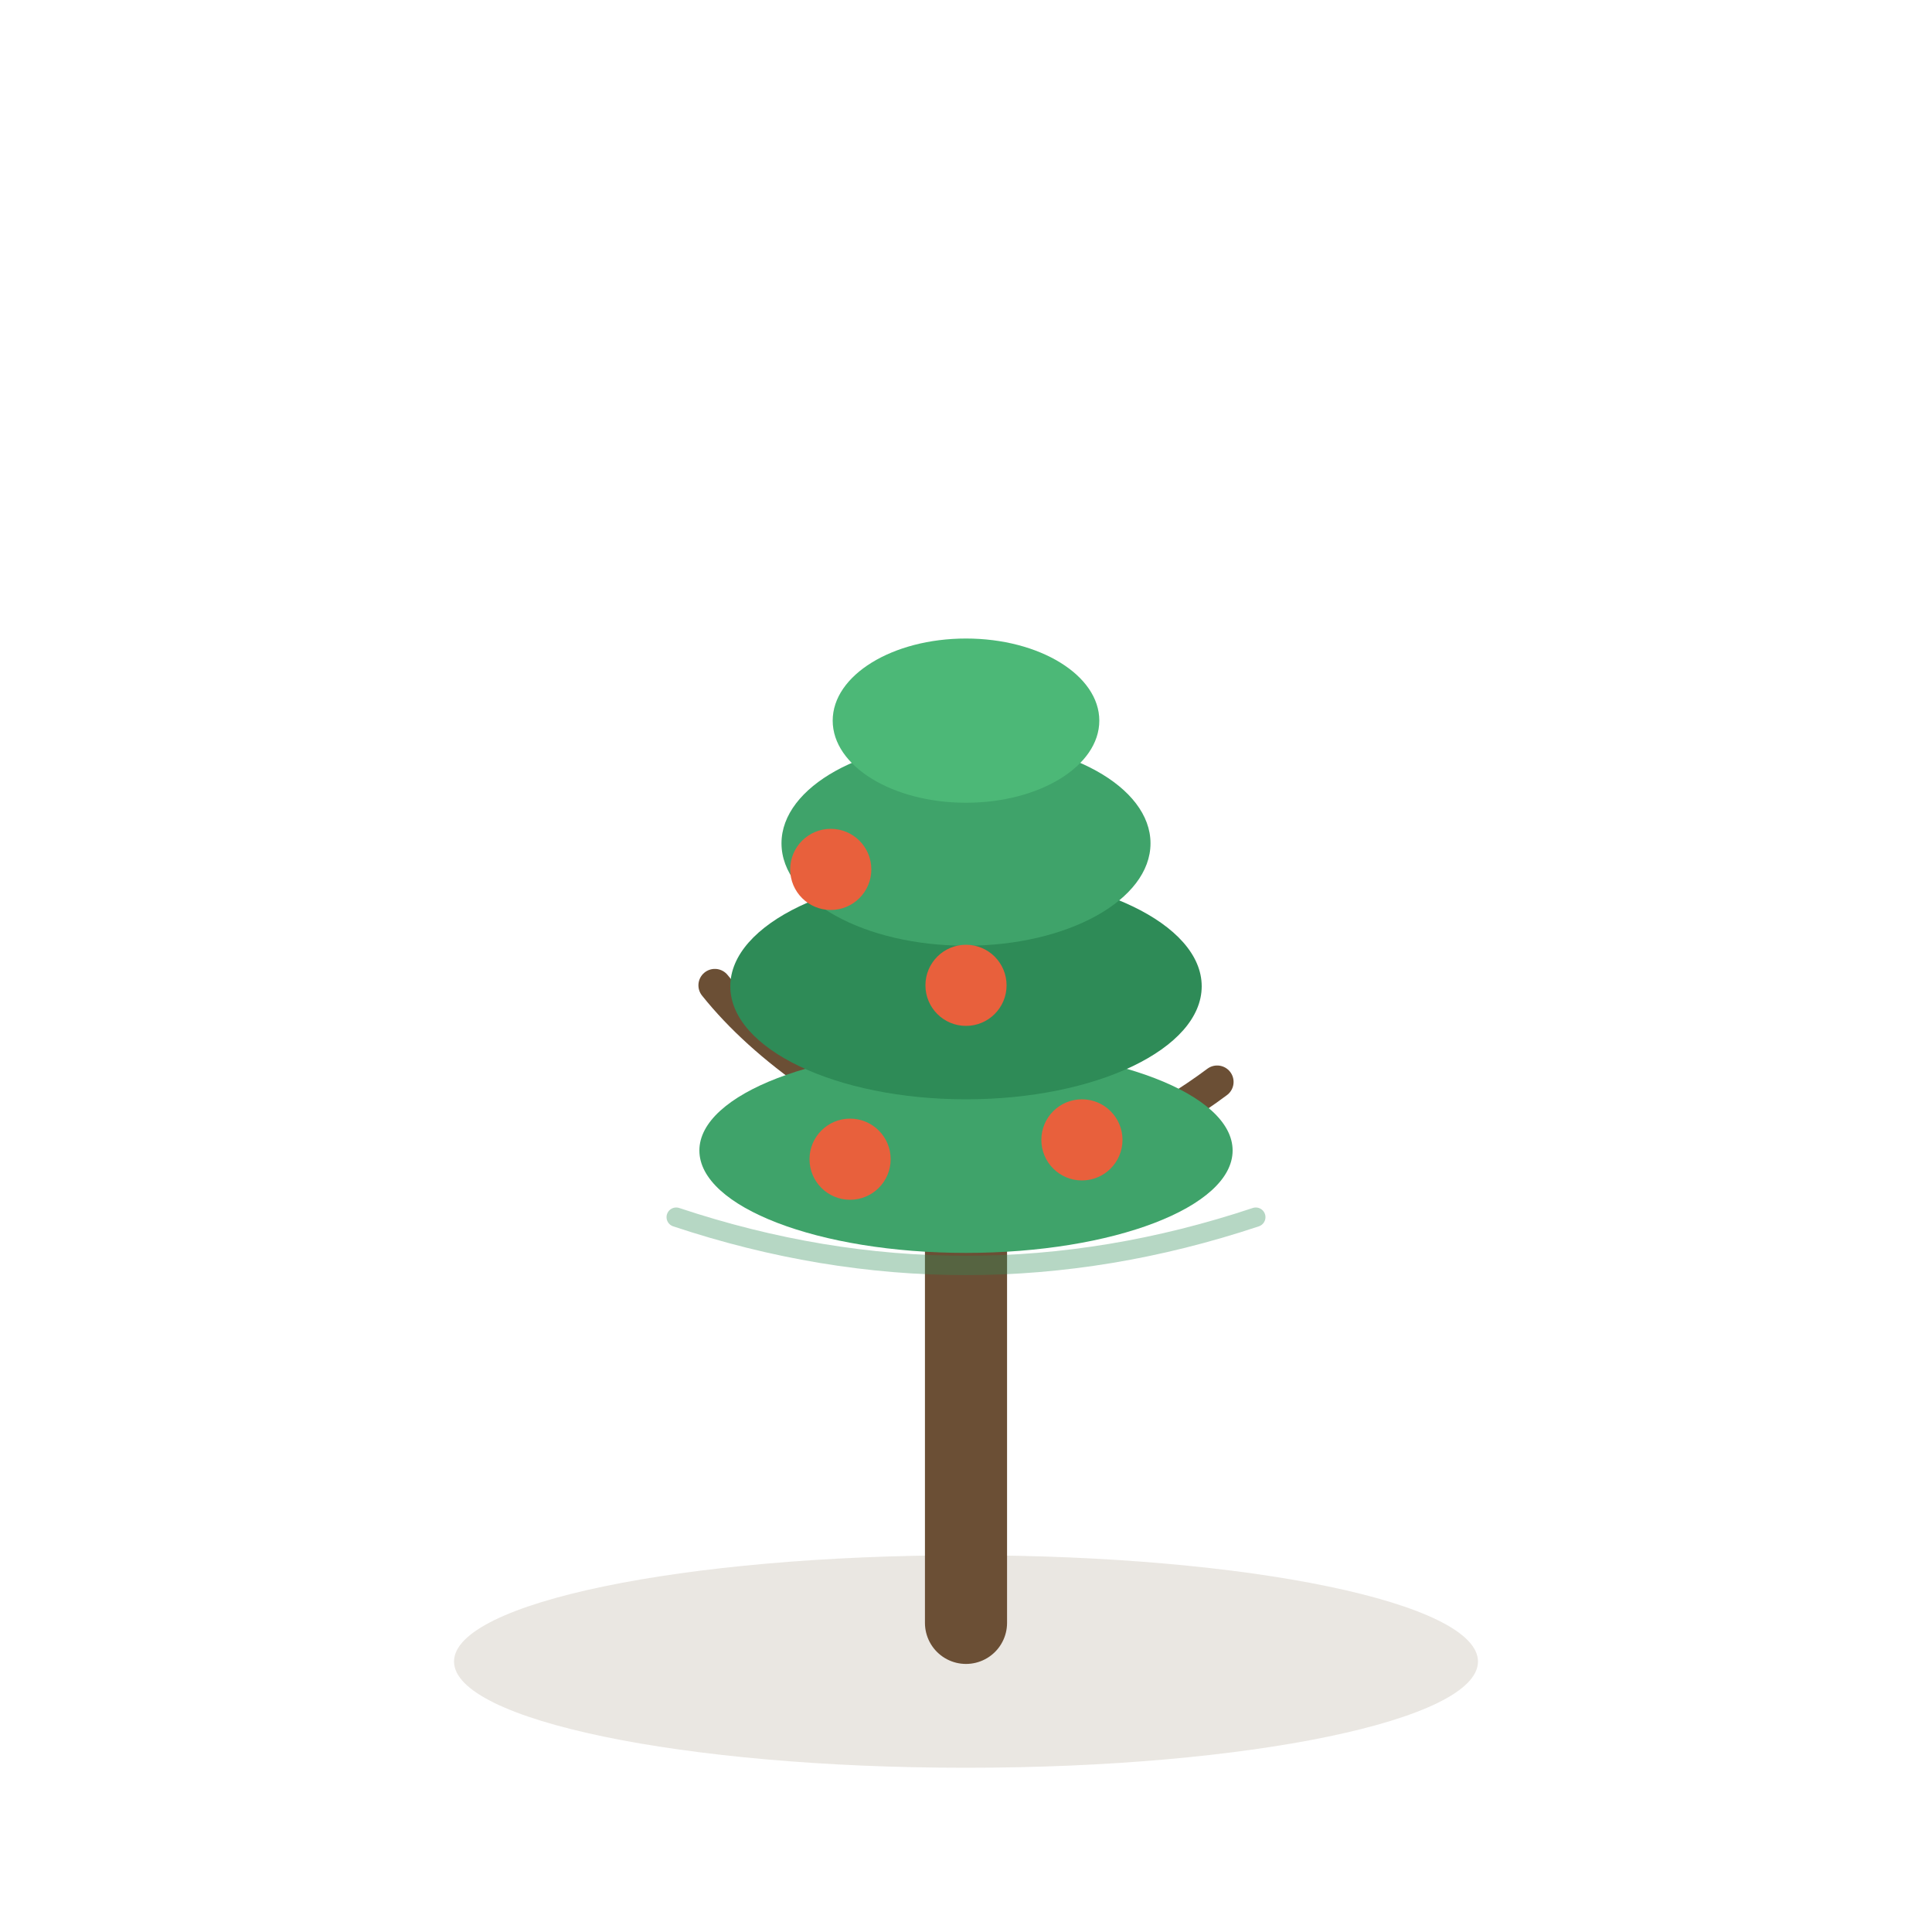
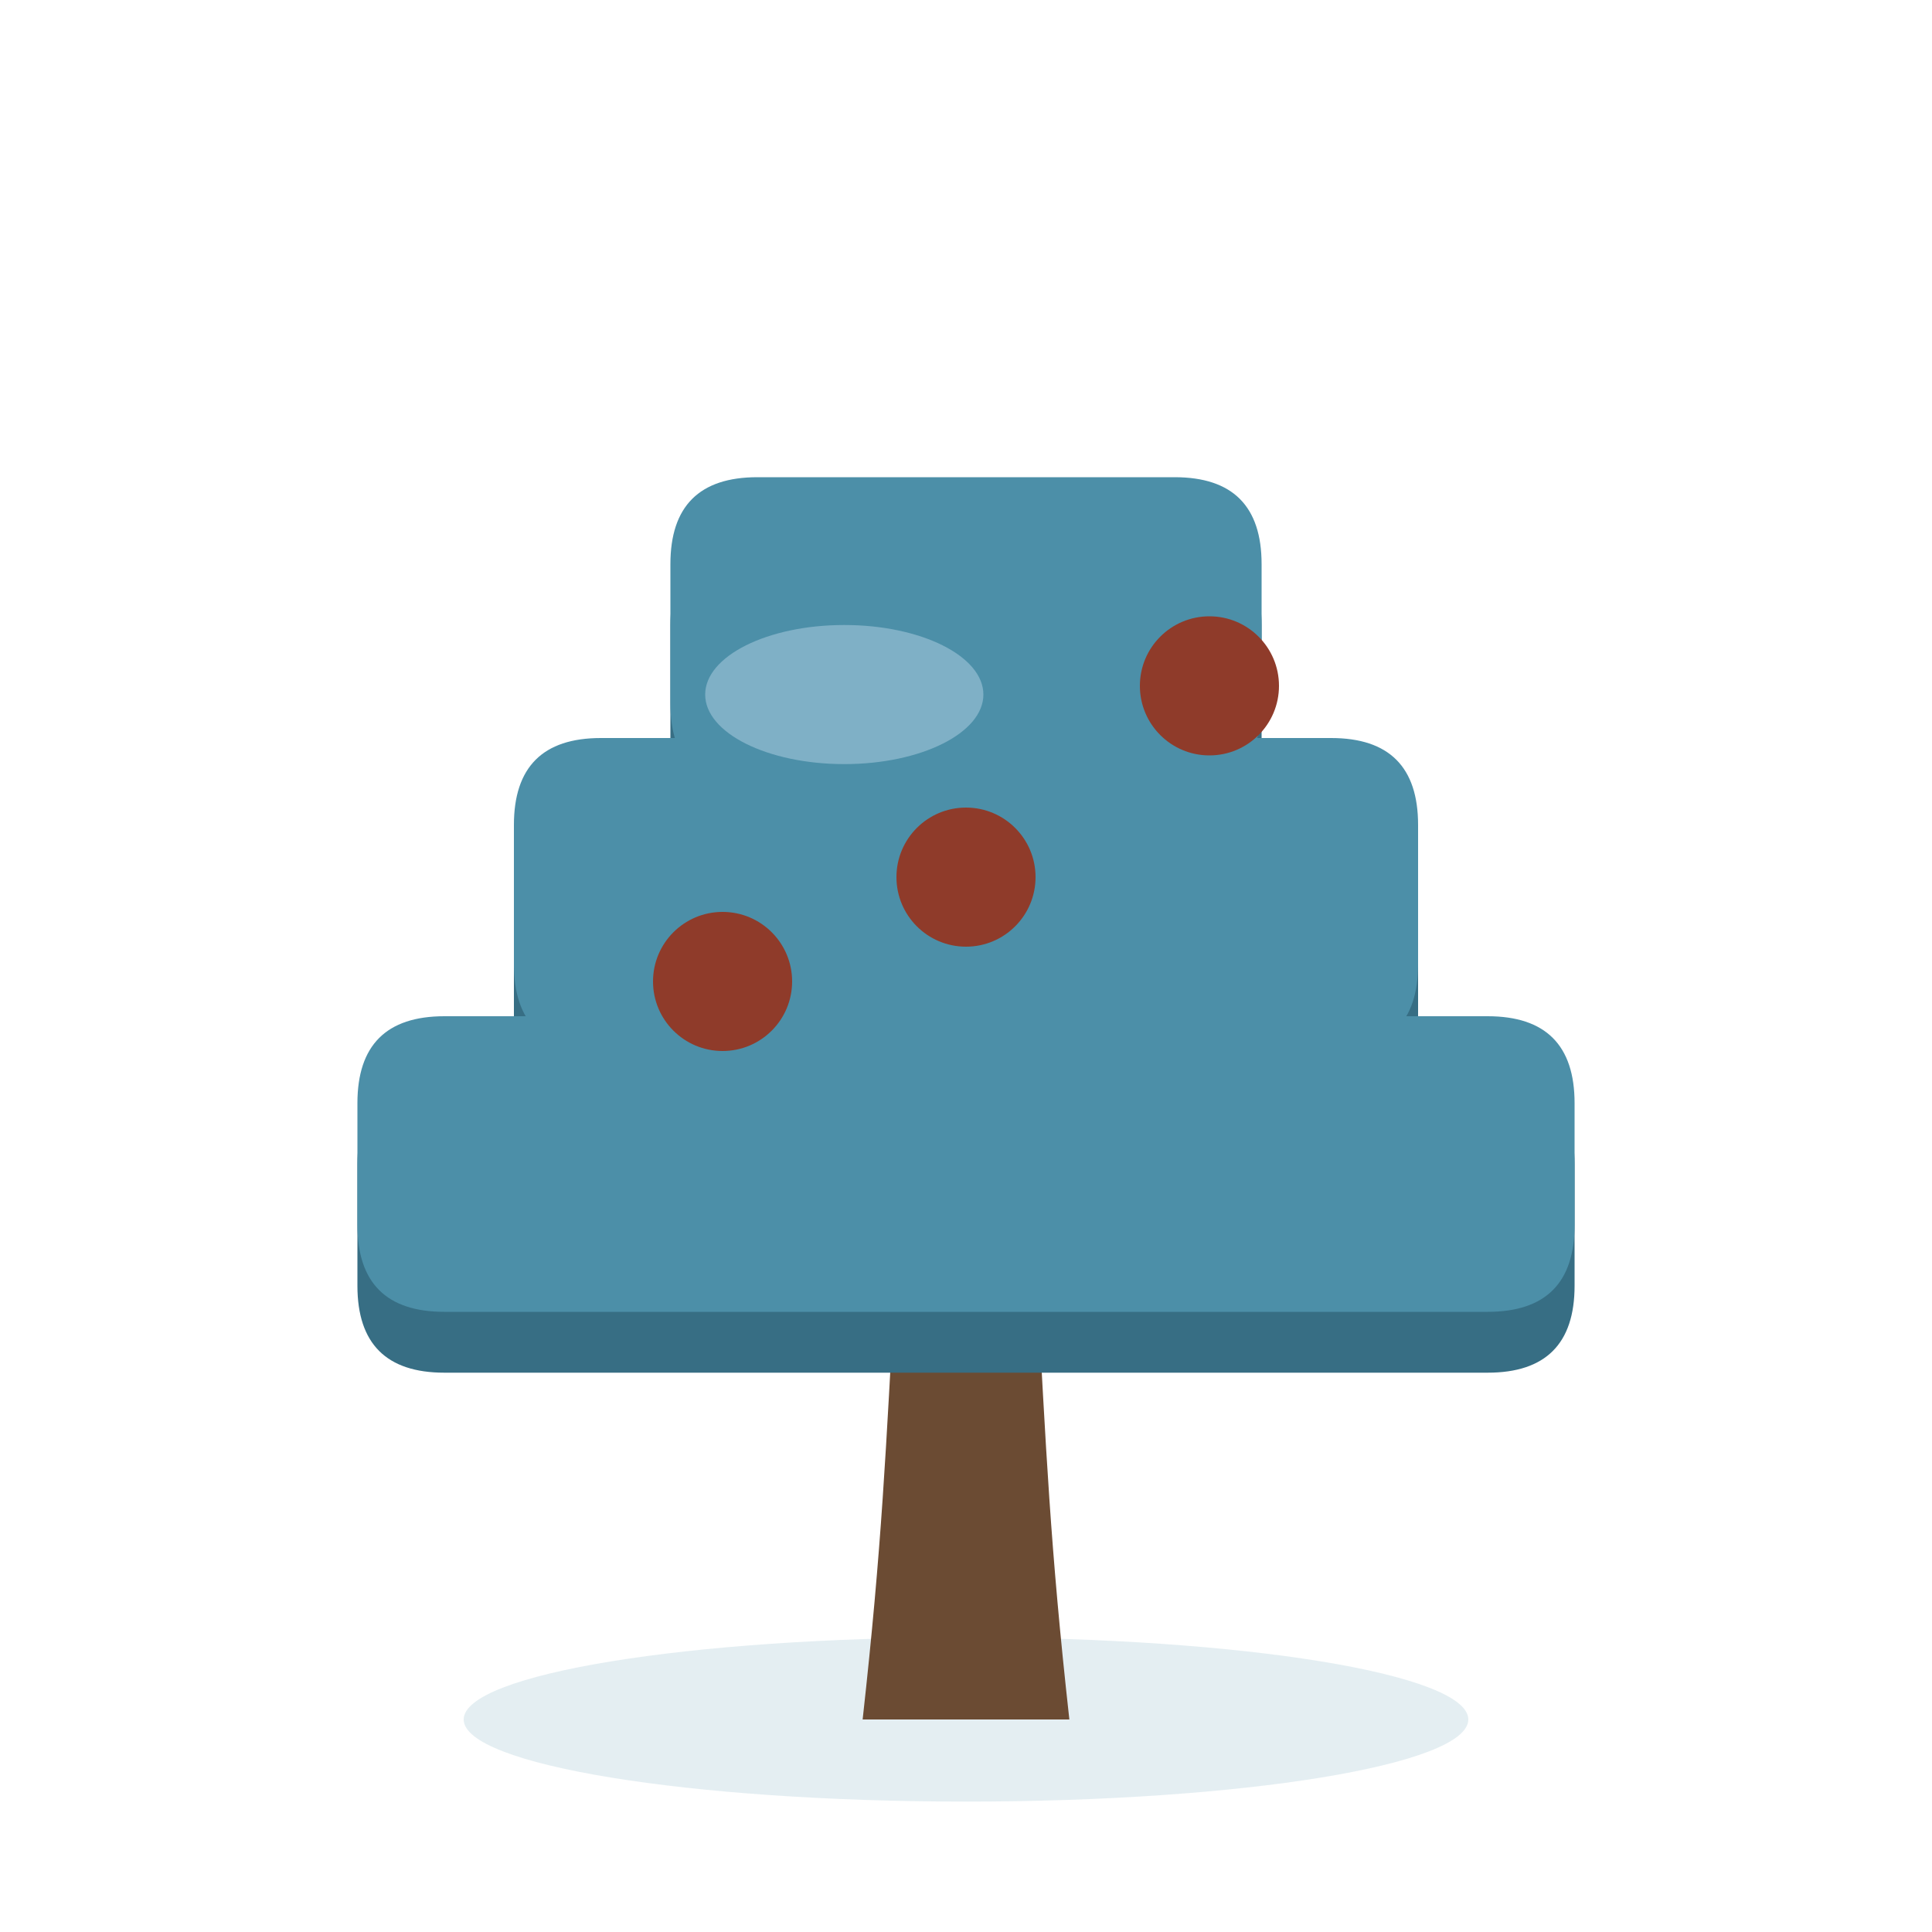
- <svg xmlns="http://www.w3.org/2000/svg" viewBox="0 0 200 200">
-   <ellipse cx="100" cy="172" rx="53" ry="11" fill="#8C7B5E" opacity="0.18" />
-   <path d="M100 168 Q100 134 100 108" stroke="#6B4F35" stroke-width="8.5" fill="none" stroke-linecap="round" />
-   <path d="M100 120 q-18 -8 -26 -18" stroke="#6B4F35" stroke-width="3.4" fill="none" stroke-linecap="round" />
-   <path d="M100 126 q18 -8 26 -14" stroke="#6B4F35" stroke-width="3.4" fill="none" stroke-linecap="round" />
-   <ellipse cx="100.0" cy="119.1" rx="27.6" ry="10.6" fill="#3FA36A" />
-   <ellipse cx="100.0" cy="102.1" rx="24.4" ry="11.7" fill="#2E8B57" />
-   <ellipse cx="100.0" cy="87.3" rx="19.1" ry="10.6" fill="#3FA36A" />
-   <ellipse cx="100.0" cy="74.6" rx="13.8" ry="8.5" fill="#4CB877" />
-   <circle cx="88" cy="120" r="4.2" fill="#E8603C" />
-   <circle cx="112" cy="118" r="4.2" fill="#E8603C" />
-   <circle cx="100" cy="102" r="4.2" fill="#E8603C" />
-   <circle cx="86" cy="90" r="4.2" fill="#E8603C" />
-   <path d="M70 126 q30 10 60 0" stroke="#2E8B57" stroke-width="2" opacity="0.35" fill="none" stroke-linecap="round" />
+ <svg xmlns="http://www.w3.org/2000/svg" viewBox="0 0 200 200" width="200" height="200" role="img" aria-label="recycle tree, fruit stage">
+   <ellipse cx="100" cy="178" rx="52" ry="8.5" fill="#4C8FA8" opacity="0.15" />
+   <path d="M 89.3 178 C 91.3 160 91.7 150.2 92.7 132.2 L 107.3 132.2 C 108.3 150.2 108.7 160 110.7 178 Z" fill="#6B4B33" />
+   <path d="M 46 111.5 H 154 Q 163 111.5 163 120.5 V 133.1 Q 163 142.1 154 142.1 H 46 Q 37 142.1 37 133.1 V 120.5 Q 37 111.5 46 111.5 Z M 62.2 82.7 H 137.8 Q 146.8 82.7 146.8 91.7 V 106.1 Q 146.8 115.1 137.8 115.1 H 62.2 Q 53.2 115.1 53.2 106.1 V 91.7 Q 53.2 82.7 62.2 82.7 Z M 78.4 55.7 H 121.6 Q 130.6 55.7 130.6 64.7 V 79.1 Q 130.6 88.1 121.6 88.1 H 78.4 Q 69.4 88.1 69.4 79.1 V 64.7 Q 69.4 55.7 78.4 55.7 Z" fill="#376E84" />
+   <path d="M 46 105.2 H 154 Q 163 105.2 163 114.2 V 126.8 Q 163 135.8 154 135.8 H 46 Q 37 135.8 37 126.8 V 114.2 Q 37 105.2 46 105.2 Z M 62.2 76.4 H 137.8 Q 146.8 76.4 146.8 85.4 V 99.8 Q 146.8 108.8 137.8 108.8 H 62.2 Q 53.2 108.8 53.2 99.8 V 85.4 Q 53.2 76.4 62.2 76.4 Z M 78.4 49.4 H 121.6 Q 130.6 49.4 130.6 58.4 V 72.8 Q 130.6 81.8 121.6 81.8 H 78.4 Q 69.4 81.8 69.4 72.8 V 58.4 Q 69.4 49.4 78.4 49.4 Z" fill="#4C8FA8" />
+   <ellipse cx="87.4" cy="71.9" rx="14.4" ry="7.2" fill="#7FB0C6" />
+   <circle cx="74.8" cy="101.6" r="7.2" fill="#8F3B2A" />
+   <circle cx="100" cy="90.8" r="7.2" fill="#8F3B2A" />
+   <circle cx="125.2" cy="71" r="7.2" fill="#8F3B2A" />
</svg>
